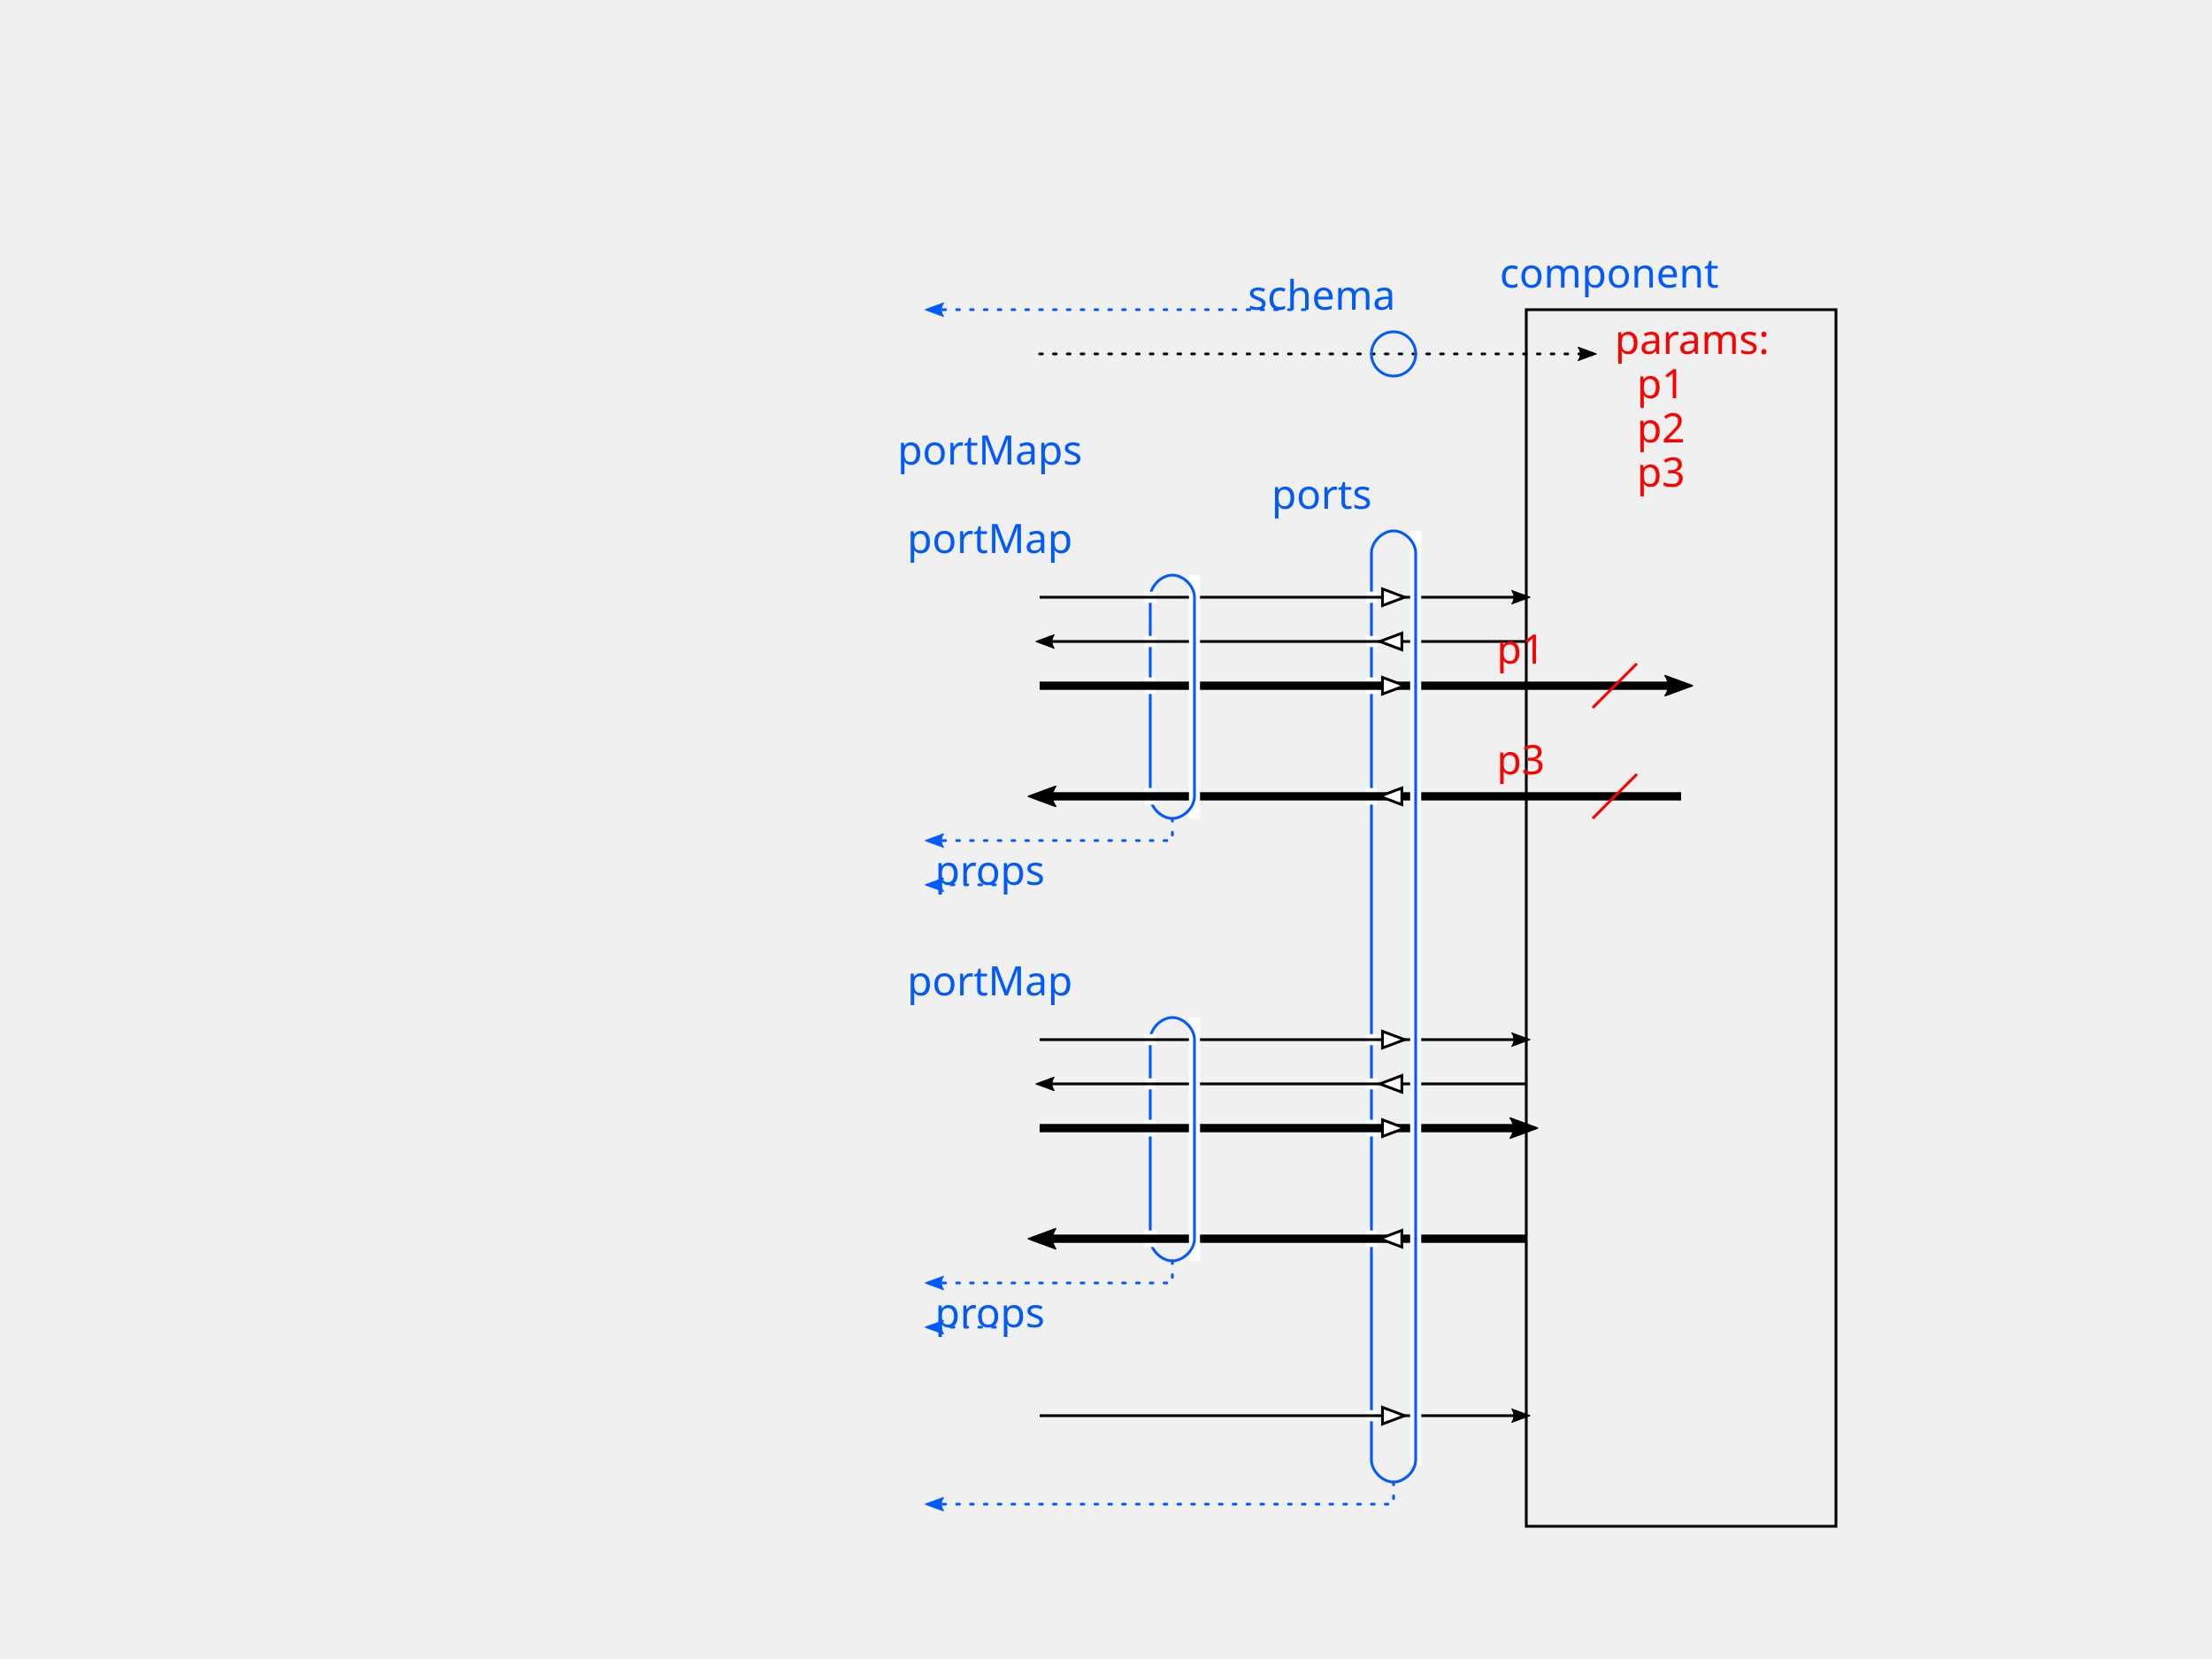
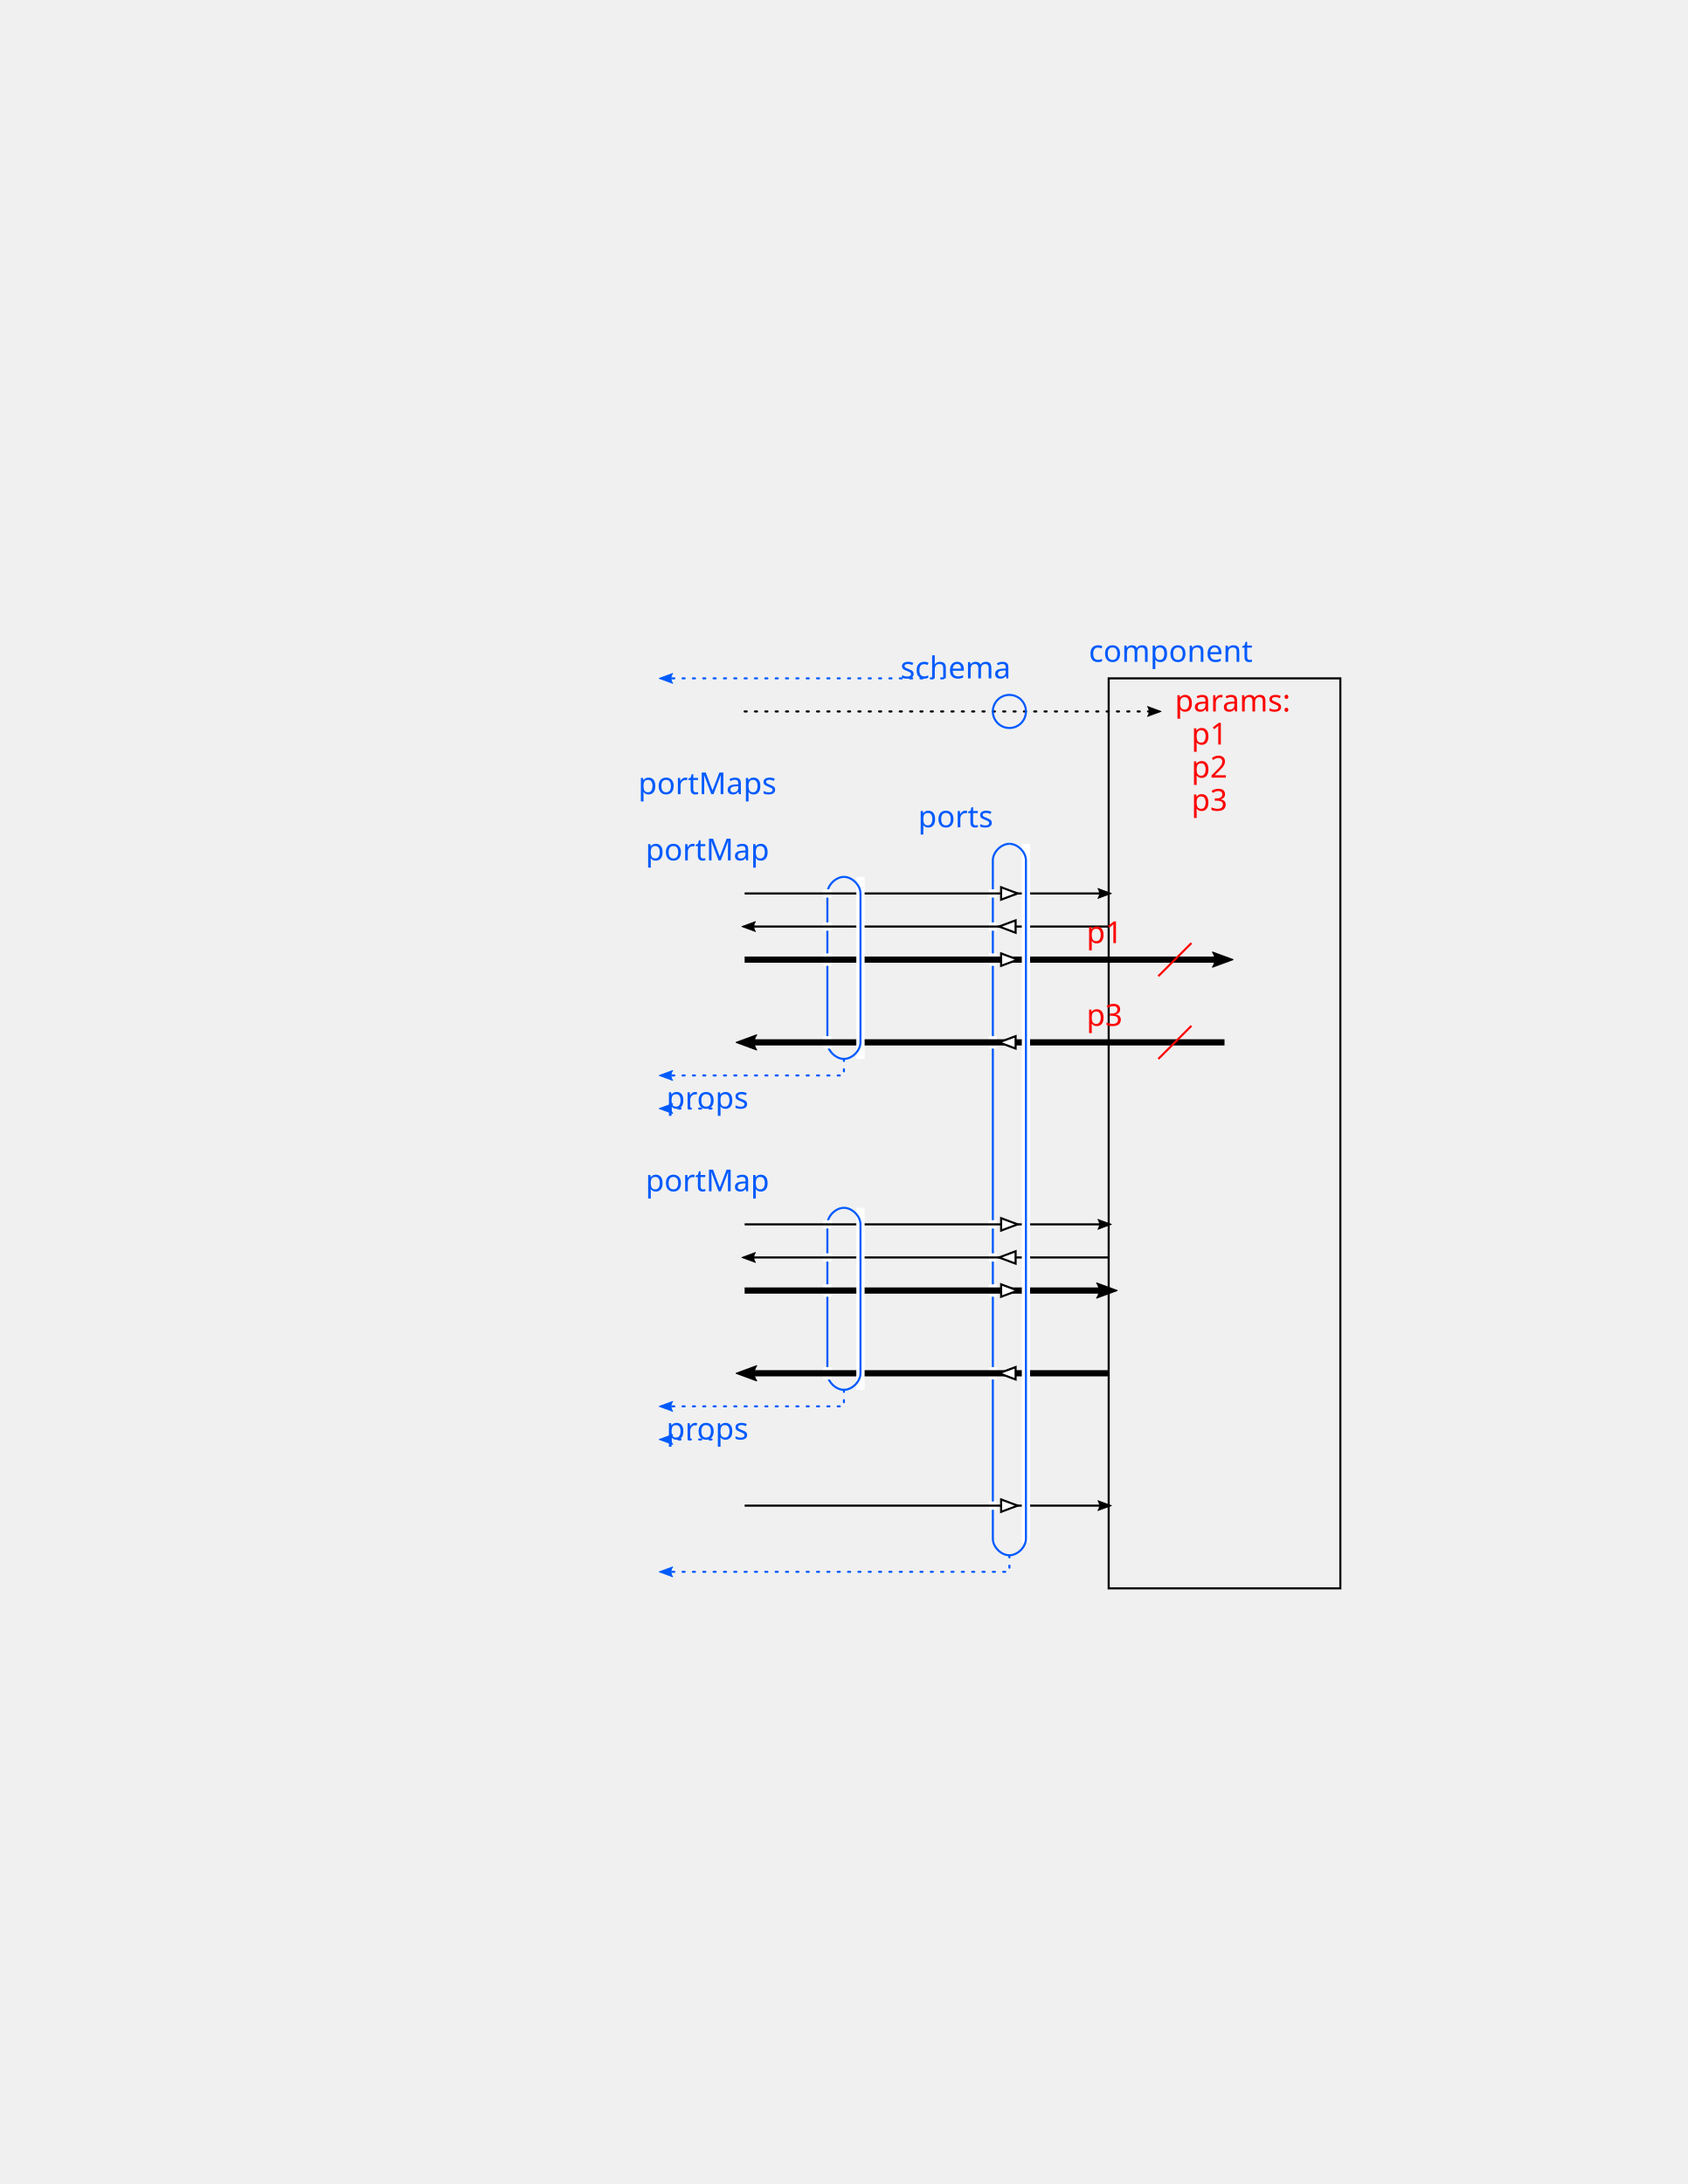
- <svg xmlns="http://www.w3.org/2000/svg" width="800" height="600" viewBox="0 0 800 600" version="1.1" id="svg8">
+ <svg xmlns="http://www.w3.org/2000/svg" width="8.5in" height="11in" viewBox="0 0 816 1056" version="1.1" id="svg8">
  <defs id="defs2">
-     <marker orient="auto" refY="0.0" refX="0.0" id="Arrow2Send" style="overflow:visible;">
-       <path id="path909" style="fill-rule:evenodd;stroke-width:0.625;stroke-linejoin:round;stroke:#000000;stroke-opacity:1;fill:#000000;fill-opacity:1" d="M 8.719,4.034 L -2.207,0.016 L 8.719,-4.002 C 6.973,-1.63 6.983,1.616 8.719,4.034 z " transform="scale(0.3) rotate(180) translate(-2.3,0)" />
+     <marker orient="auto" refY="0" refX="0" id="Arrow2Send" style="overflow:visible">
+       <path id="path909" style="fill:#000000;fill-opacity:1;fill-rule:evenodd;stroke:#000000;stroke-width:0.625;stroke-linejoin:round;stroke-opacity:1" d="M 8.719,4.034 -2.207,0.016 8.719,-4.002 c -1.745,2.372 -1.735,5.617 -6e-7,8.035 z" transform="matrix(-0.3,0,0,-0.3,0.69,0)" />
    </marker>
-     <marker orient="auto" refY="0.0" refX="0.0" id="Arrow2Mend" style="overflow:visible;">
-       <path id="path903" style="fill-rule:evenodd;stroke-width:0.625;stroke-linejoin:round;stroke:#000000;stroke-opacity:1;fill:#000000;fill-opacity:1" d="M 8.719,4.034 L -2.207,0.016 L 8.719,-4.002 C 6.973,-1.63 6.983,1.616 8.719,4.034 z " transform="scale(0.6) rotate(180) translate(0,0)" />
+     <marker orient="auto" refY="0" refX="0" id="Arrow2Mend" style="overflow:visible">
+       <path id="path903" style="fill:#000000;fill-opacity:1;fill-rule:evenodd;stroke:#000000;stroke-width:0.625;stroke-linejoin:round;stroke-opacity:1" d="M 8.719,4.034 -2.207,0.016 8.719,-4.002 c -1.745,2.372 -1.735,5.617 -6e-7,8.035 z" transform="scale(-0.6)" />
    </marker>
    <marker orient="auto" refY="0" refX="0" id="Arrow2Mend-3" style="overflow:visible">
      <path id="path903-5" style="fill:#000000;fill-opacity:1;fill-rule:evenodd;stroke:#000000;stroke-width:0.625;stroke-linejoin:round;stroke-opacity:1" d="M 8.719,4.034 -2.207,0.016 8.719,-4.002 c -1.745,2.372 -1.735,5.617 -6e-7,8.035 z" transform="scale(-0.6)" />
    </marker>
    <marker orient="auto" refY="0" refX="0" id="Arrow2Mend-2" style="overflow:visible">
      <path id="path903-9" style="fill:#000000;fill-opacity:1;fill-rule:evenodd;stroke:#000000;stroke-width:0.625;stroke-linejoin:round;stroke-opacity:1" d="M 8.719,4.034 -2.207,0.016 8.719,-4.002 c -1.745,2.372 -1.735,5.617 -6e-7,8.035 z" transform="scale(-0.6)" />
    </marker>
    <marker orient="auto" refY="0" refX="0" id="Arrow2Mend-27" style="overflow:visible">
      <path id="path903-0" style="fill:#000000;fill-opacity:1;fill-rule:evenodd;stroke:#000000;stroke-width:0.625;stroke-linejoin:round;stroke-opacity:1" d="M 8.719,4.034 -2.207,0.016 8.719,-4.002 c -1.745,2.372 -1.735,5.617 -6e-7,8.035 z" transform="scale(-0.6)" />
    </marker>
    <marker orient="auto" refY="0" refX="0" id="Arrow2Send-3" style="overflow:visible">
      <path id="path909-6" style="fill:#000000;fill-opacity:1;fill-rule:evenodd;stroke:#000000;stroke-width:0.625;stroke-linejoin:round;stroke-opacity:1" d="M 8.719,4.034 -2.207,0.016 8.719,-4.002 c -1.745,2.372 -1.735,5.617 -6e-7,8.035 z" transform="matrix(-0.3,0,0,-0.3,0.69,0)" />
    </marker>
    <marker orient="auto" refY="0" refX="0" id="Arrow2Mend-37" style="overflow:visible">
      <path id="path903-59" style="fill:#000000;fill-opacity:1;fill-rule:evenodd;stroke:#000000;stroke-width:0.625;stroke-linejoin:round;stroke-opacity:1" d="M 8.719,4.034 -2.207,0.016 8.719,-4.002 c -1.745,2.372 -1.735,5.617 -6e-7,8.035 z" transform="scale(-0.6)" />
    </marker>
    <marker orient="auto" refY="0" refX="0" id="Arrow2Send-3-2" style="overflow:visible">
      <path id="path909-6-5" style="fill:#000000;fill-opacity:1;fill-rule:evenodd;stroke:#000000;stroke-width:0.625;stroke-linejoin:round;stroke-opacity:1" d="M 8.719,4.034 -2.207,0.016 8.719,-4.002 c -1.745,2.372 -1.735,5.617 -6e-7,8.035 z" transform="matrix(-0.3,0,0,-0.3,0.69,0)" />
    </marker>
    <marker orient="auto" refY="0" refX="0" id="Arrow2Send-4" style="overflow:visible">
      <path id="path909-7" style="fill:#000000;fill-opacity:1;fill-rule:evenodd;stroke:#000000;stroke-width:0.625;stroke-linejoin:round;stroke-opacity:1" d="M 8.719,4.034 -2.207,0.016 8.719,-4.002 c -1.745,2.372 -1.735,5.617 -6e-7,8.035 z" transform="matrix(-0.3,0,0,-0.3,0.69,0)" />
    </marker>
    <marker orient="auto" refY="0" refX="0" id="Arrow2Mend-3-4" style="overflow:visible">
      <path id="path903-5-4" style="fill:#000000;fill-opacity:1;fill-rule:evenodd;stroke:#000000;stroke-width:0.625;stroke-linejoin:round;stroke-opacity:1" d="M 8.719,4.034 -2.207,0.016 8.719,-4.002 c -1.745,2.372 -1.735,5.617 -6e-7,8.035 z" transform="scale(-0.6)" />
    </marker>
    <marker orient="auto" refY="0" refX="0" id="Arrow2Mend-30" style="overflow:visible">
      <path id="path903-7" style="fill:#000000;fill-opacity:1;fill-rule:evenodd;stroke:#000000;stroke-width:0.625;stroke-linejoin:round;stroke-opacity:1" d="M 8.719,4.034 -2.207,0.016 8.719,-4.002 c -1.745,2.372 -1.735,5.617 -6e-7,8.035 z" transform="scale(-0.6)" />
    </marker>
    <marker orient="auto" refY="0" refX="0" id="Arrow2Mend-30-2" style="overflow:visible">
      <path id="path903-7-6" style="fill:#000000;fill-opacity:1;fill-rule:evenodd;stroke:#000000;stroke-width:0.625;stroke-linejoin:round;stroke-opacity:1" d="M 8.719,4.034 -2.207,0.016 8.719,-4.002 c -1.745,2.372 -1.735,5.617 -6e-7,8.035 z" transform="scale(-0.6)" />
    </marker>
    <marker orient="auto" refY="0" refX="0" id="Arrow2Mend-30-2-7" style="overflow:visible">
      <path id="path903-7-6-1" style="fill:#005afe;fill-opacity:1;fill-rule:evenodd;stroke:#005afe;stroke-width:0.625;stroke-linejoin:round;stroke-opacity:1" d="M 8.719,4.034 -2.207,0.016 8.719,-4.002 c -1.745,2.372 -1.735,5.617 -6e-7,8.035 z" transform="scale(-0.6)" />
    </marker>
    <marker orient="auto" refY="0" refX="0" id="Arrow2Mend-30-2-7-1" style="overflow:visible">
      <path id="path903-7-6-1-0" style="fill:#005afe;fill-opacity:1;fill-rule:evenodd;stroke:#005afe;stroke-width:0.625;stroke-linejoin:round;stroke-opacity:1" d="M 8.719,4.034 -2.207,0.016 8.719,-4.002 c -1.745,2.372 -1.735,5.617 -6e-7,8.035 z" transform="scale(-0.6)" />
    </marker>
    <marker orient="auto" refY="0" refX="0" id="Arrow2Mend-30-2-7-1-1" style="overflow:visible">
      <path id="path903-7-6-1-0-5" style="fill:#005afe;fill-opacity:1;fill-rule:evenodd;stroke:#005afe;stroke-width:0.625;stroke-linejoin:round;stroke-opacity:1" d="M 8.719,4.034 -2.207,0.016 8.719,-4.002 c -1.745,2.372 -1.735,5.617 -6e-7,8.035 z" transform="scale(-0.6)" />
    </marker>
    <marker orient="auto" refY="0" refX="0" id="Arrow2Mend-30-2-7-1-1-4" style="overflow:visible">
      <path id="path903-7-6-1-0-5-9" style="fill:#005afe;fill-opacity:1;fill-rule:evenodd;stroke:#005afe;stroke-width:0.625;stroke-linejoin:round;stroke-opacity:1" d="M 8.719,4.034 -2.207,0.016 8.719,-4.002 c -1.745,2.372 -1.735,5.617 -6e-7,8.035 z" transform="scale(-0.6)" />
    </marker>
    <marker orient="auto" refY="0" refX="0" id="Arrow2Mend-30-2-7-1-1-4-1" style="overflow:visible">
      <path id="path903-7-6-1-0-5-9-5" style="fill:#005afe;fill-opacity:1;fill-rule:evenodd;stroke:#005afe;stroke-width:0.625;stroke-linejoin:round;stroke-opacity:1" d="M 8.719,4.034 -2.207,0.016 8.719,-4.002 c -1.745,2.372 -1.735,5.617 -6e-7,8.035 z" transform="scale(-0.6)" />
    </marker>
    <marker orient="auto" refY="0" refX="0" id="Arrow2Mend-30-2-7-1-1-7" style="overflow:visible">
      <path id="path903-7-6-1-0-5-7" style="fill:#005afe;fill-opacity:1;fill-rule:evenodd;stroke:#005afe;stroke-width:0.625;stroke-linejoin:round;stroke-opacity:1" d="M 8.719,4.034 -2.207,0.016 8.719,-4.002 c -1.745,2.372 -1.735,5.617 -6e-7,8.035 z" transform="scale(-0.6)" />
    </marker>
    <marker orient="auto" refY="0" refX="0" id="Arrow2Mend-30-2-7-1-1-2" style="overflow:visible">
      <path id="path903-7-6-1-0-5-93" style="fill:#005afe;fill-opacity:1;fill-rule:evenodd;stroke:#005afe;stroke-width:0.625;stroke-linejoin:round;stroke-opacity:1" d="M 8.719,4.034 -2.207,0.016 8.719,-4.002 c -1.745,2.372 -1.735,5.617 -6e-7,8.035 z" transform="scale(-0.6)" />
    </marker>
  </defs>
-   <g id="layer1">
-     <g id="g9449" transform="translate(16)">
+   <g id="layer1" transform="translate(0,456)">
+     <g id="g9449" transform="translate(0,-240)">
      <g transform="translate(-40,16)" id="g3434-2">
        <path style="fill:none;stroke:#005afe;stroke-width:1px;stroke-linecap:butt;stroke-linejoin:miter;stroke-opacity:1" d="m 528,176 c -4,0 -8,4 -8,8 v 328 c 0,4 4,8 8,8" id="path2916-8-9" />
      </g>
      <rect y="230" x="478" height="4" width="4" id="rect1873-61-7-3" style="fill:#ffffff;fill-opacity:1;stroke:none;stroke-width:3;stroke-miterlimit:4;stroke-dasharray:none;stroke-opacity:1" />
      <rect y="245" x="478" height="6" width="4" id="rect1873-61-9-1" style="fill:#ffffff;fill-opacity:1;stroke:none;stroke-width:3;stroke-miterlimit:4;stroke-dasharray:none;stroke-opacity:1" />
      <rect y="285" x="478" height="6" width="4" id="rect1873-61-9-2-9" style="fill:#ffffff;fill-opacity:1;stroke:none;stroke-width:3;stroke-miterlimit:4;stroke-dasharray:none;stroke-opacity:1" />
      <rect y="214" x="478" height="4" width="4" id="rect1873-61-4" style="fill:#ffffff;fill-opacity:1;stroke:none;stroke-width:3;stroke-miterlimit:4;stroke-dasharray:none;stroke-opacity:1" />
      <rect y="390" x="478" height="4" width="4" id="rect1873-61-7-3-9" style="fill:#ffffff;fill-opacity:1;stroke:none;stroke-width:3;stroke-miterlimit:4;stroke-dasharray:none;stroke-opacity:1" />
      <rect y="405" x="478" height="6" width="4" id="rect1873-61-9-1-1" style="fill:#ffffff;fill-opacity:1;stroke:none;stroke-width:3;stroke-miterlimit:4;stroke-dasharray:none;stroke-opacity:1" />
      <rect y="445" x="478" height="6" width="4" id="rect1873-61-9-2-9-7" style="fill:#ffffff;fill-opacity:1;stroke:none;stroke-width:3;stroke-miterlimit:4;stroke-dasharray:none;stroke-opacity:1" />
      <rect y="374" x="478" height="4" width="4" id="rect1873-61-4-7" style="fill:#ffffff;fill-opacity:1;stroke:none;stroke-width:3;stroke-miterlimit:4;stroke-dasharray:none;stroke-opacity:1" />
      <rect y="510" x="478" height="4" width="4" id="rect1873-61-4-7-1" style="fill:#ffffff;fill-opacity:1;stroke:none;stroke-width:3;stroke-miterlimit:4;stroke-dasharray:none;stroke-opacity:1" />
    </g>
-     <g id="g3442" transform="translate(-104)">
+     <g id="g3442" transform="translate(-120,-240)">
      <g id="g3434">
        <path style="fill:none;stroke:#005afe;stroke-width:1px;stroke-linecap:butt;stroke-linejoin:miter;stroke-opacity:1" d="m 528,208 c -4,0 -8,4 -8,8 v 72 c 0,4 4,8 8,8" id="path2916-8" />
      </g>
      <rect y="230" x="518" height="4" width="4" id="rect1873-61-7" style="fill:#ffffff;fill-opacity:1;stroke:none;stroke-width:3;stroke-miterlimit:4;stroke-dasharray:none;stroke-opacity:1" />
      <rect y="245" x="518" height="6" width="4" id="rect1873-61-9" style="fill:#ffffff;fill-opacity:1;stroke:none;stroke-width:3;stroke-miterlimit:4;stroke-dasharray:none;stroke-opacity:1" />
      <rect y="285" x="518" height="6" width="4" id="rect1873-61-9-2" style="fill:#ffffff;fill-opacity:1;stroke:none;stroke-width:3;stroke-miterlimit:4;stroke-dasharray:none;stroke-opacity:1" />
      <rect y="214" x="518" height="4" width="4" id="rect1873-61" style="fill:#ffffff;fill-opacity:1;stroke:none;stroke-width:3;stroke-miterlimit:4;stroke-dasharray:none;stroke-opacity:1" />
    </g>
-     <path style="fill:none;stroke:#000000;stroke-width:3;stroke-linecap:butt;stroke-linejoin:miter;stroke-miterlimit:4;stroke-dasharray:none;stroke-opacity:1;marker-end:url(#Arrow2Send-3)" d="M 608,288 H 376" id="path821-9-0" />
-     <rect style="fill:none;fill-opacity:1;stroke:#000000;stroke-width:1;stroke-miterlimit:4;stroke-dasharray:none;stroke-opacity:1" id="rect819" width="112" height="440" x="552" y="112" />
-     <path style="fill:none;stroke:#000000;stroke-width:1px;stroke-linecap:butt;stroke-linejoin:miter;stroke-opacity:1;marker-end:url(#Arrow2Mend-3)" d="M 552,232 H 376" id="path821-6" />
-     <path style="fill:none;stroke:#000000;stroke-width:3;stroke-linecap:butt;stroke-linejoin:miter;stroke-miterlimit:4;stroke-dasharray:none;stroke-opacity:1;marker-end:url(#Arrow2Send)" d="M 376,248 H 608" id="path821-9" />
-     <g id="g2895">
+     <path style="fill:none;stroke:#000000;stroke-width:3;stroke-linecap:butt;stroke-linejoin:miter;stroke-miterlimit:4;stroke-dasharray:none;stroke-opacity:1;marker-end:url(#Arrow2Send-3)" d="M 592,48 H 360" id="path821-9-0" />
+     <rect style="fill:none;fill-opacity:1;stroke:#000000;stroke-width:1;stroke-miterlimit:4;stroke-dasharray:none;stroke-opacity:1" id="rect819" width="112" height="440" x="536" y="-128" />
+     <path style="fill:none;stroke:#000000;stroke-width:1px;stroke-linecap:butt;stroke-linejoin:miter;stroke-opacity:1;marker-end:url(#Arrow2Mend-3)" d="M 536,-8 H 360" id="path821-6" />
+     <path style="fill:none;stroke:#000000;stroke-width:3;stroke-linecap:butt;stroke-linejoin:miter;stroke-miterlimit:4;stroke-dasharray:none;stroke-opacity:1;marker-end:url(#Arrow2Send)" d="M 360,8 H 592" id="path821-9" />
+     <g id="g2895" transform="translate(-16,-240)">
      <rect style="fill:#ffffff;fill-opacity:1;stroke:none;stroke-width:3;stroke-miterlimit:4;stroke-dasharray:none;stroke-opacity:1" id="rect1873-6" width="4" height="4" x="502" y="214" />
      <path id="path821" d="M 376,216 H 552" style="fill:none;stroke:#000000;stroke-width:1px;stroke-linecap:butt;stroke-linejoin:miter;stroke-opacity:1;marker-end:url(#Arrow2Mend)" />
    </g>
-     <g id="g2922" transform="translate(-104)">
+     <g id="g2922" transform="translate(-120,-240)">
      <rect y="208" x="534" height="88" width="4" id="rect1873" style="fill:#ffffff;fill-opacity:1;stroke:none;stroke-width:3;stroke-miterlimit:4;stroke-dasharray:none;stroke-opacity:1" />
      <path id="path2916" d="m 528,208 c 4,0 8,4 8,8 v 72 c 0,4 -4,8 -8,8" style="fill:none;stroke:#005afe;stroke-width:1px;stroke-linecap:butt;stroke-linejoin:miter;stroke-opacity:1" />
    </g>
-     <text xml:space="preserve" style="font-style:normal;font-weight:normal;font-size:40px;line-height:1.25;font-family:sans-serif;letter-spacing:0px;word-spacing:0px;fill:#fe0000;fill-opacity:1;stroke:none" x="584" y="128" id="text3446">
-       <tspan id="tspan3444" x="584" y="128" style="font-size:14.667px;fill:#fe0000;fill-opacity:1">params:</tspan>
+     <text xml:space="preserve" style="font-style:normal;font-weight:normal;font-size:40px;line-height:1.25;font-family:sans-serif;letter-spacing:0px;word-spacing:0px;fill:#fe0000;fill-opacity:1;stroke:none" x="568" y="-112" id="text3446">
+       <tspan id="tspan3444" x="568" y="-112" style="font-size:14.667px;fill:#fe0000;fill-opacity:1">params:</tspan>
    </text>
-     <text xml:space="preserve" style="font-style:normal;font-weight:normal;font-size:40px;line-height:1.25;font-family:sans-serif;text-align:center;letter-spacing:0px;word-spacing:0px;text-anchor:middle;fill:#fe0000;fill-opacity:1;stroke:none" x="384" y="200" id="text3446-0">
-       <tspan x="384" y="200" style="font-size:14.667px;text-align:center;text-anchor:middle;fill:#005afe;fill-opacity:1" id="tspan3466">portMap</tspan>
+     <text xml:space="preserve" style="font-style:normal;font-weight:normal;font-size:40px;line-height:1.25;font-family:sans-serif;text-align:center;letter-spacing:0px;word-spacing:0px;text-anchor:middle;fill:#fe0000;fill-opacity:1;stroke:none" x="368" y="-40" id="text3446-0">
+       <tspan x="368" y="-40" style="font-size:14.667px;text-align:center;text-anchor:middle;fill:#005afe;fill-opacity:1" id="tspan3466">portMap</tspan>
    </text>
-     <path style="fill:none;stroke:#fe0000;stroke-width:1px;stroke-linecap:butt;stroke-linejoin:miter;stroke-opacity:1" d="m 576,256 16,-16" id="path3872" />
-     <path style="fill:none;stroke:#fe0000;stroke-width:1px;stroke-linecap:butt;stroke-linejoin:miter;stroke-opacity:1" d="m 576,296 16,-16" id="path3874" />
-     <path style="fill:none;stroke:#000000;stroke-width:1;stroke-linecap:round;stroke-linejoin:miter;stroke-miterlimit:4;stroke-dasharray:1, 4;stroke-dashoffset:0;stroke-opacity:1;marker-end:url(#Arrow2Mend-37)" d="M 376,128 H 576" id="path821-8" />
-     <text xml:space="preserve" style="font-style:normal;font-weight:normal;font-size:40px;line-height:1.25;font-family:sans-serif;text-align:center;letter-spacing:0px;word-spacing:0px;text-anchor:middle;fill:#fe0000;fill-opacity:1;stroke:none" x="576" y="240" id="text3446-9">
-       <tspan id="tspan3444-7" x="576" y="240" style="font-size:14.667px;text-align:center;text-anchor:middle;fill:#fe0000;fill-opacity:1">p1</tspan>
+     <path style="fill:none;stroke:#fe0000;stroke-width:1px;stroke-linecap:butt;stroke-linejoin:miter;stroke-opacity:1" d="M 560,16 576,0" id="path3872" />
+     <path style="fill:none;stroke:#fe0000;stroke-width:1px;stroke-linecap:butt;stroke-linejoin:miter;stroke-opacity:1" d="M 560,56 576,40" id="path3874" />
+     <path style="fill:none;stroke:#000000;stroke-width:1;stroke-linecap:round;stroke-linejoin:miter;stroke-miterlimit:4;stroke-dasharray:1, 4;stroke-dashoffset:0;stroke-opacity:1;marker-end:url(#Arrow2Mend-37)" d="M 360,-112 H 560" id="path821-8" />
+     <text xml:space="preserve" style="font-style:normal;font-weight:normal;font-size:40px;line-height:1.25;font-family:sans-serif;text-align:center;letter-spacing:0px;word-spacing:0px;text-anchor:middle;fill:#fe0000;fill-opacity:1;stroke:none" x="560" y="0" id="text3446-9">
+       <tspan id="tspan3444-7" x="560" y="0" style="font-size:14.667px;text-align:center;text-anchor:middle;fill:#fe0000;fill-opacity:1">p1</tspan>
    </text>
-     <text xml:space="preserve" style="font-style:normal;font-weight:normal;font-size:40px;line-height:1.25;font-family:sans-serif;text-align:center;letter-spacing:0px;word-spacing:0px;text-anchor:middle;fill:#fe0000;fill-opacity:1;stroke:none" x="576" y="280" id="text3446-9-3">
-       <tspan id="tspan3444-7-6" x="576" y="280" style="font-size:14.667px;text-align:center;text-anchor:middle;fill:#fe0000;fill-opacity:1">p3</tspan>
+     <text xml:space="preserve" style="font-style:normal;font-weight:normal;font-size:40px;line-height:1.25;font-family:sans-serif;text-align:center;letter-spacing:0px;word-spacing:0px;text-anchor:middle;fill:#fe0000;fill-opacity:1;stroke:none" x="560" y="40" id="text3446-9-3">
+       <tspan id="tspan3444-7-6" x="560" y="40" style="font-size:14.667px;text-align:center;text-anchor:middle;fill:#fe0000;fill-opacity:1">p3</tspan>
    </text>
-     <text xml:space="preserve" style="font-style:normal;font-weight:normal;font-size:40px;line-height:1.25;font-family:sans-serif;text-align:center;letter-spacing:0px;word-spacing:0px;text-anchor:middle;fill:#fe0000;fill-opacity:1;stroke:none" x="504" y="184" id="text3446-0-5">
-       <tspan x="504" y="184" style="font-size:14.667px;text-align:center;text-anchor:middle;fill:#005afe;fill-opacity:1" id="tspan3466-0">ports</tspan>
+     <text xml:space="preserve" style="font-style:normal;font-weight:normal;font-size:40px;line-height:1.25;font-family:sans-serif;text-align:center;letter-spacing:0px;word-spacing:0px;text-anchor:middle;fill:#fe0000;fill-opacity:1;stroke:none" x="488" y="-56" id="text3446-0-5">
+       <tspan x="488" y="-56" style="font-size:14.667px;text-align:center;text-anchor:middle;fill:#005afe;fill-opacity:1" id="tspan3466-0">ports</tspan>
    </text>
-     <path style="fill:#ffffff;fill-opacity:1;stroke:#000000;stroke-width:1px;stroke-linecap:butt;stroke-linejoin:miter;stroke-opacity:1" d="m 500,213 8,3 -8,3 z" id="path5959" />
-     <path style="opacity:1;vector-effect:none;fill:#ffffff;fill-opacity:1;stroke:#000000;stroke-width:1px;stroke-linecap:butt;stroke-linejoin:miter;stroke-miterlimit:4;stroke-dasharray:none;stroke-dashoffset:0;stroke-opacity:1" d="m 500,245 8,3 -8,3 z" id="path5959-3" />
-     <path style="opacity:1;vector-effect:none;fill:#ffffff;fill-opacity:1;stroke:#000000;stroke-width:1px;stroke-linecap:butt;stroke-linejoin:miter;stroke-miterlimit:4;stroke-dasharray:none;stroke-dashoffset:0;stroke-opacity:1" d="m 507,229 -8,3 8,3 z" id="path5959-6" />
-     <path style="opacity:1;vector-effect:none;fill:#ffffff;fill-opacity:1;stroke:#000000;stroke-width:1px;stroke-linecap:butt;stroke-linejoin:miter;stroke-miterlimit:4;stroke-dasharray:none;stroke-dashoffset:0;stroke-opacity:1" d="m 507,285 -8,3 8,3 z" id="path5959-6-1" />
-     <g id="g3442-15" transform="translate(-104,160)">
+     <path style="fill:#ffffff;fill-opacity:1;stroke:#000000;stroke-width:1px;stroke-linecap:butt;stroke-linejoin:miter;stroke-opacity:1" d="m 484,-27 8,3 -8,3 z" id="path5959" />
+     <path style="opacity:1;vector-effect:none;fill:#ffffff;fill-opacity:1;stroke:#000000;stroke-width:1px;stroke-linecap:butt;stroke-linejoin:miter;stroke-miterlimit:4;stroke-dasharray:none;stroke-dashoffset:0;stroke-opacity:1" d="m 484,5 8,3 -8,3 z" id="path5959-3" />
+     <path style="opacity:1;vector-effect:none;fill:#ffffff;fill-opacity:1;stroke:#000000;stroke-width:1px;stroke-linecap:butt;stroke-linejoin:miter;stroke-miterlimit:4;stroke-dasharray:none;stroke-dashoffset:0;stroke-opacity:1" d="m 491,-11 -8,3 8,3 z" id="path5959-6" />
+     <path style="opacity:1;vector-effect:none;fill:#ffffff;fill-opacity:1;stroke:#000000;stroke-width:1px;stroke-linecap:butt;stroke-linejoin:miter;stroke-miterlimit:4;stroke-dasharray:none;stroke-dashoffset:0;stroke-opacity:1" d="m 491,45 -8,3 8,3 z" id="path5959-6-1" />
+     <g id="g3442-15" transform="translate(-120,-80)">
      <g id="g3434-5">
        <path style="fill:none;stroke:#005afe;stroke-width:1px;stroke-linecap:butt;stroke-linejoin:miter;stroke-opacity:1" d="m 528,208 c -4,0 -8,4 -8,8 v 72 c 0,4 4,8 8,8" id="path2916-8-4" />
      </g>
      <rect y="230" x="518" height="4" width="4" id="rect1873-61-7-7" style="fill:#ffffff;fill-opacity:1;stroke:none;stroke-width:3;stroke-miterlimit:4;stroke-dasharray:none;stroke-opacity:1" />
      <rect y="245" x="518" height="6" width="4" id="rect1873-61-9-6" style="fill:#ffffff;fill-opacity:1;stroke:none;stroke-width:3;stroke-miterlimit:4;stroke-dasharray:none;stroke-opacity:1" />
      <rect y="285" x="518" height="6" width="4" id="rect1873-61-9-2-5" style="fill:#ffffff;fill-opacity:1;stroke:none;stroke-width:3;stroke-miterlimit:4;stroke-dasharray:none;stroke-opacity:1" />
      <rect y="214" x="518" height="4" width="4" id="rect1873-61-6" style="fill:#ffffff;fill-opacity:1;stroke:none;stroke-width:3;stroke-miterlimit:4;stroke-dasharray:none;stroke-opacity:1" />
    </g>
-     <text xml:space="preserve" style="font-style:normal;font-weight:normal;font-size:40px;line-height:1.25;font-family:sans-serif;text-align:center;letter-spacing:0px;word-spacing:0px;text-anchor:middle;fill:#fe0000;fill-opacity:1;stroke:none" x="384" y="360" id="text3446-0-4">
-       <tspan x="384" y="360" style="font-size:14.667px;text-align:center;text-anchor:middle;fill:#005afe;fill-opacity:1" id="tspan3466-5">portMap</tspan>
+     <text xml:space="preserve" style="font-style:normal;font-weight:normal;font-size:40px;line-height:1.25;font-family:sans-serif;text-align:center;letter-spacing:0px;word-spacing:0px;text-anchor:middle;fill:#fe0000;fill-opacity:1;stroke:none" x="368" y="120" id="text3446-0-4">
+       <tspan x="368" y="120" style="font-size:14.667px;text-align:center;text-anchor:middle;fill:#005afe;fill-opacity:1" id="tspan3466-5">portMap</tspan>
    </text>
-     <path style="fill:none;stroke:#000000;stroke-width:3;stroke-linecap:butt;stroke-linejoin:miter;stroke-miterlimit:4;stroke-dasharray:none;stroke-opacity:1;marker-end:url(#Arrow2Send-3-2)" d="M 552,448 H 376" id="path821-9-0-8" />
-     <path style="fill:none;stroke:#000000;stroke-width:1px;stroke-linecap:butt;stroke-linejoin:miter;stroke-opacity:1;marker-end:url(#Arrow2Mend-3-4)" d="M 552,392 H 376" id="path821-6-6" />
-     <path style="fill:none;stroke:#000000;stroke-width:3;stroke-linecap:butt;stroke-linejoin:miter;stroke-miterlimit:4;stroke-dasharray:none;stroke-opacity:1;marker-end:url(#Arrow2Send-4)" d="M 376,408 H 552" id="path821-9-8" />
-     <g transform="translate(-3.0733645e-8,160)" id="g2895-8">
+     <path style="fill:none;stroke:#000000;stroke-width:3;stroke-linecap:butt;stroke-linejoin:miter;stroke-miterlimit:4;stroke-dasharray:none;stroke-opacity:1;marker-end:url(#Arrow2Send-3-2)" d="M 536,208 H 360" id="path821-9-0-8" />
+     <path style="fill:none;stroke:#000000;stroke-width:1px;stroke-linecap:butt;stroke-linejoin:miter;stroke-opacity:1;marker-end:url(#Arrow2Mend-3-4)" d="M 536,152 H 360" id="path821-6-6" />
+     <path style="fill:none;stroke:#000000;stroke-width:3;stroke-linecap:butt;stroke-linejoin:miter;stroke-miterlimit:4;stroke-dasharray:none;stroke-opacity:1;marker-end:url(#Arrow2Send-4)" d="M 360,168 H 536" id="path821-9-8" />
+     <g transform="translate(-16,-80)" id="g2895-8">
      <rect style="fill:#ffffff;fill-opacity:1;stroke:none;stroke-width:3;stroke-miterlimit:4;stroke-dasharray:none;stroke-opacity:1" id="rect1873-6-4" width="4" height="4" x="502" y="214" />
      <path id="path821-3" d="M 376,216 H 552" style="fill:none;stroke:#000000;stroke-width:1px;stroke-linecap:butt;stroke-linejoin:miter;stroke-opacity:1;marker-end:url(#Arrow2Mend-30)" />
    </g>
-     <g id="g2922-9" transform="translate(-104,160)">
+     <g id="g2922-9" transform="translate(-120,-80)">
      <rect y="208" x="534" height="88" width="4" id="rect1873-3" style="fill:#ffffff;fill-opacity:1;stroke:none;stroke-width:3;stroke-miterlimit:4;stroke-dasharray:none;stroke-opacity:1" />
      <path id="path2916-7" d="m 528,208 c 4,0 8,4 8,8 v 72 c 0,4 -4,8 -8,8" style="fill:none;stroke:#005afe;stroke-width:1px;stroke-linecap:butt;stroke-linejoin:miter;stroke-opacity:1" />
    </g>
-     <path style="fill:#ffffff;fill-opacity:1;stroke:#000000;stroke-width:1px;stroke-linecap:butt;stroke-linejoin:miter;stroke-opacity:1" d="m 500,373 8,3 -8,3 z" id="path5959-1" />
-     <path style="opacity:1;vector-effect:none;fill:#ffffff;fill-opacity:1;stroke:#000000;stroke-width:1px;stroke-linecap:butt;stroke-linejoin:miter;stroke-miterlimit:4;stroke-dasharray:none;stroke-dashoffset:0;stroke-opacity:1" d="m 507,389 -8,3 8,3 z" id="path5959-6-4" />
-     <path style="opacity:1;vector-effect:none;fill:#ffffff;fill-opacity:1;stroke:#000000;stroke-width:1px;stroke-linecap:butt;stroke-linejoin:miter;stroke-miterlimit:4;stroke-dasharray:none;stroke-dashoffset:0;stroke-opacity:1" d="m 507,445 -8,3 8,3 z" id="path5959-6-9" />
-     <path style="opacity:1;vector-effect:none;fill:#ffffff;fill-opacity:1;stroke:#000000;stroke-width:1px;stroke-linecap:butt;stroke-linejoin:miter;stroke-miterlimit:4;stroke-dasharray:none;stroke-dashoffset:0;stroke-opacity:1" d="m 500,405 8,3 -8,3 z" id="path5959-3-2" />
-     <text xml:space="preserve" style="font-style:normal;font-weight:normal;font-size:40px;line-height:1.25;font-family:sans-serif;text-align:center;letter-spacing:0px;word-spacing:0px;text-anchor:middle;fill:#fe0000;fill-opacity:1;stroke:none" x="608" y="104" id="text3446-0-5-0-0">
-       <tspan x="608" y="104" style="font-size:14.667px;text-align:center;text-anchor:middle;fill:#005afe;fill-opacity:1" id="tspan3466-0-6-6">component</tspan>
+     <path style="fill:#ffffff;fill-opacity:1;stroke:#000000;stroke-width:1px;stroke-linecap:butt;stroke-linejoin:miter;stroke-opacity:1" d="m 484,133 8,3 -8,3 z" id="path5959-1" />
+     <path style="opacity:1;vector-effect:none;fill:#ffffff;fill-opacity:1;stroke:#000000;stroke-width:1px;stroke-linecap:butt;stroke-linejoin:miter;stroke-miterlimit:4;stroke-dasharray:none;stroke-dashoffset:0;stroke-opacity:1" d="m 491,149 -8,3 8,3 z" id="path5959-6-4" />
+     <path style="opacity:1;vector-effect:none;fill:#ffffff;fill-opacity:1;stroke:#000000;stroke-width:1px;stroke-linecap:butt;stroke-linejoin:miter;stroke-miterlimit:4;stroke-dasharray:none;stroke-dashoffset:0;stroke-opacity:1" d="m 491,205 -8,3 8,3 z" id="path5959-6-9" />
+     <path style="opacity:1;vector-effect:none;fill:#ffffff;fill-opacity:1;stroke:#000000;stroke-width:1px;stroke-linecap:butt;stroke-linejoin:miter;stroke-miterlimit:4;stroke-dasharray:none;stroke-dashoffset:0;stroke-opacity:1" d="m 484,165 8,3 -8,3 z" id="path5959-3-2" />
+     <text xml:space="preserve" style="font-style:normal;font-weight:normal;font-size:40px;line-height:1.25;font-family:sans-serif;text-align:center;letter-spacing:0px;word-spacing:0px;text-anchor:middle;fill:#fe0000;fill-opacity:1;stroke:none" x="592" y="-136" id="text3446-0-5-0-0">
+       <tspan x="592" y="-136" style="font-size:14.667px;text-align:center;text-anchor:middle;fill:#005afe;fill-opacity:1" id="tspan3466-0-6-6">component</tspan>
    </text>
-     <text xml:space="preserve" style="font-style:normal;font-weight:normal;font-size:40px;line-height:1.25;font-family:sans-serif;text-align:center;letter-spacing:0px;word-spacing:0px;text-anchor:middle;fill:#fe0000;fill-opacity:1;stroke:none" x="384" y="168" id="text3446-0-8">
-       <tspan x="384" y="168" style="font-size:14.667px;text-align:center;text-anchor:middle;fill:#005afe;fill-opacity:1" id="tspan3466-9">portMaps</tspan>
+     <text xml:space="preserve" style="font-style:normal;font-weight:normal;font-size:40px;line-height:1.25;font-family:sans-serif;text-align:center;letter-spacing:0px;word-spacing:0px;text-anchor:middle;fill:#fe0000;fill-opacity:1;stroke:none" x="368" y="-72" id="text3446-0-8">
+       <tspan x="368" y="-72" style="font-size:14.667px;text-align:center;text-anchor:middle;fill:#005afe;fill-opacity:1" id="tspan3466-9">portMaps</tspan>
    </text>
-     <g transform="translate(0,296)" id="g2895-8-6">
+     <g transform="translate(-16,56)" id="g2895-8-6">
      <rect style="fill:#ffffff;fill-opacity:1;stroke:none;stroke-width:3;stroke-miterlimit:4;stroke-dasharray:none;stroke-opacity:1" id="rect1873-6-4-4" width="4" height="4" x="502" y="214" />
      <path id="path821-3-9" d="M 376,216 H 552" style="fill:none;stroke:#000000;stroke-width:1px;stroke-linecap:butt;stroke-linejoin:miter;stroke-opacity:1;marker-end:url(#Arrow2Mend-30-2)" />
    </g>
-     <path style="fill:#ffffff;fill-opacity:1;stroke:#000000;stroke-width:1px;stroke-linecap:butt;stroke-linejoin:miter;stroke-opacity:1" d="m 500,509 8,3 -8,3 z" id="path5959-1-5" />
-     <g id="g2922-7" transform="translate(-24,16)">
+     <path style="fill:#ffffff;fill-opacity:1;stroke:#000000;stroke-width:1px;stroke-linecap:butt;stroke-linejoin:miter;stroke-opacity:1" d="m 484,269 8,3 -8,3 z" id="path5959-1-5" />
+     <g id="g2922-7" transform="translate(-40,-224)">
      <rect y="176" x="534" height="338" width="4" id="rect1873-8" style="fill:#ffffff;fill-opacity:1;stroke:none;stroke-width:3;stroke-miterlimit:4;stroke-dasharray:none;stroke-opacity:1" />
      <path id="path2916-4" d="m 528,176 c 4,0 8,4 8,8 v 328 c 0,4 -4,8 -8,8" style="fill:none;stroke:#005afe;stroke-width:1px;stroke-linecap:butt;stroke-linejoin:miter;stroke-opacity:1" />
    </g>
-     <text xml:space="preserve" style="font-style:normal;font-weight:normal;font-size:40px;line-height:1.25;font-family:sans-serif;text-align:center;letter-spacing:0px;word-spacing:0px;text-anchor:middle;fill:#fe0000;fill-opacity:1;stroke:none" x="384" y="480" id="text3446-0-5-0-04">
-       <tspan x="384" y="480" style="font-size:14.667px;text-align:center;text-anchor:middle;fill:#005afe;fill-opacity:1" id="tspan3466-0-6-8">props</tspan>
+     <text xml:space="preserve" style="font-style:normal;font-weight:normal;font-size:40px;line-height:1.25;font-family:sans-serif;text-align:center;letter-spacing:0px;word-spacing:0px;text-anchor:middle;fill:#fe0000;fill-opacity:1;stroke:none" x="368" y="240" id="text3446-0-5-0-04">
+       <tspan x="368" y="240" style="font-size:14.667px;text-align:center;text-anchor:middle;fill:#005afe;fill-opacity:1" id="tspan3466-0-6-8">props</tspan>
    </text>
-     <path style="opacity:1;vector-effect:none;fill:none;fill-opacity:1;stroke:#005afe;stroke-width:1;stroke-linecap:round;stroke-linejoin:miter;stroke-miterlimit:4;stroke-dasharray:1, 4;stroke-dashoffset:0;stroke-opacity:1;marker-end:url(#Arrow2Mend-30-2-7)" d="M 360,480 H 336" id="path821-3-9-7" />
-     <text xml:space="preserve" style="font-style:normal;font-weight:normal;font-size:40px;line-height:1.25;font-family:sans-serif;text-align:center;letter-spacing:0px;word-spacing:0px;text-anchor:middle;fill:#fe0000;fill-opacity:1;stroke:none" x="384" y="320" id="text3446-0-5-0-04-2">
-       <tspan x="384" y="320" style="font-size:14.667px;text-align:center;text-anchor:middle;fill:#005afe;fill-opacity:1" id="tspan3466-0-6-8-6">props</tspan>
+     <path style="opacity:1;vector-effect:none;fill:none;fill-opacity:1;stroke:#005afe;stroke-width:1;stroke-linecap:round;stroke-linejoin:miter;stroke-miterlimit:4;stroke-dasharray:1, 4;stroke-dashoffset:0;stroke-opacity:1;marker-end:url(#Arrow2Mend-30-2-7)" d="M 344,240 H 320" id="path821-3-9-7" />
+     <text xml:space="preserve" style="font-style:normal;font-weight:normal;font-size:40px;line-height:1.25;font-family:sans-serif;text-align:center;letter-spacing:0px;word-spacing:0px;text-anchor:middle;fill:#fe0000;fill-opacity:1;stroke:none" x="368" y="80" id="text3446-0-5-0-04-2">
+       <tspan x="368" y="80" style="font-size:14.667px;text-align:center;text-anchor:middle;fill:#005afe;fill-opacity:1" id="tspan3466-0-6-8-6">props</tspan>
    </text>
-     <path id="path821-3-9-7-6" d="M 360,320 H 336" style="opacity:1;vector-effect:none;fill:none;fill-opacity:1;stroke:#005afe;stroke-width:1;stroke-linecap:round;stroke-linejoin:miter;stroke-miterlimit:4;stroke-dasharray:1, 4;stroke-dashoffset:0;stroke-opacity:1;marker-end:url(#Arrow2Mend-30-2-7-1)" />
-     <path id="path821-3-9-7-6-9" d="m 424,296 v 8 h -88" style="opacity:1;vector-effect:none;fill:none;fill-opacity:1;stroke:#005afe;stroke-width:1;stroke-linecap:round;stroke-linejoin:miter;stroke-miterlimit:4;stroke-dasharray:1, 4;stroke-dashoffset:0;stroke-opacity:1;marker-end:url(#Arrow2Mend-30-2-7-1-1)" />
-     <path id="path821-3-9-7-6-9-0" d="m 424,456 v 8 h -88" style="opacity:1;vector-effect:none;fill:none;fill-opacity:1;stroke:#005afe;stroke-width:1;stroke-linecap:round;stroke-linejoin:miter;stroke-miterlimit:4;stroke-dasharray:1, 4;stroke-dashoffset:0;stroke-opacity:1;marker-end:url(#Arrow2Mend-30-2-7-1-1-4)" />
-     <path id="path821-3-9-7-6-9-0-9" d="m 504,536 v 8 H 336" style="opacity:1;vector-effect:none;fill:none;fill-opacity:1;stroke:#005afe;stroke-width:1;stroke-linecap:round;stroke-linejoin:miter;stroke-miterlimit:4;stroke-dasharray:1, 4;stroke-dashoffset:0;stroke-opacity:1;marker-end:url(#Arrow2Mend-30-2-7-1-1-4-1)" />
-     <circle style="opacity:1;vector-effect:none;fill:none;fill-opacity:1;stroke:#005afe;stroke-width:1;stroke-linecap:round;stroke-linejoin:miter;stroke-miterlimit:4;stroke-dasharray:none;stroke-dashoffset:0;stroke-opacity:1" id="path11537" cx="504" cy="128" r="8" />
-     <text xml:space="preserve" style="font-style:normal;font-weight:normal;font-size:40px;line-height:1.25;font-family:sans-serif;text-align:center;letter-spacing:0px;word-spacing:0px;text-anchor:middle;fill:#fe0000;fill-opacity:1;stroke:none" x="504" y="112" id="text3446-0-5-0-7">
-       <tspan x="504" y="112" style="font-size:14.667px;text-align:center;text-anchor:middle;fill:#005afe;fill-opacity:1" id="tspan3466-0-6-3">schema</tspan>
+     <path id="path821-3-9-7-6" d="M 344,80 H 320" style="opacity:1;vector-effect:none;fill:none;fill-opacity:1;stroke:#005afe;stroke-width:1;stroke-linecap:round;stroke-linejoin:miter;stroke-miterlimit:4;stroke-dasharray:1, 4;stroke-dashoffset:0;stroke-opacity:1;marker-end:url(#Arrow2Mend-30-2-7-1)" />
+     <path id="path821-3-9-7-6-9" d="m 408,56 v 8 h -88" style="opacity:1;vector-effect:none;fill:none;fill-opacity:1;stroke:#005afe;stroke-width:1;stroke-linecap:round;stroke-linejoin:miter;stroke-miterlimit:4;stroke-dasharray:1, 4;stroke-dashoffset:0;stroke-opacity:1;marker-end:url(#Arrow2Mend-30-2-7-1-1)" />
+     <path id="path821-3-9-7-6-9-0" d="m 408,216 v 8 h -88" style="opacity:1;vector-effect:none;fill:none;fill-opacity:1;stroke:#005afe;stroke-width:1;stroke-linecap:round;stroke-linejoin:miter;stroke-miterlimit:4;stroke-dasharray:1, 4;stroke-dashoffset:0;stroke-opacity:1;marker-end:url(#Arrow2Mend-30-2-7-1-1-4)" />
+     <path id="path821-3-9-7-6-9-0-9" d="m 488,296 v 8 H 320" style="opacity:1;vector-effect:none;fill:none;fill-opacity:1;stroke:#005afe;stroke-width:1;stroke-linecap:round;stroke-linejoin:miter;stroke-miterlimit:4;stroke-dasharray:1, 4;stroke-dashoffset:0;stroke-opacity:1;marker-end:url(#Arrow2Mend-30-2-7-1-1-4-1)" />
+     <circle style="opacity:1;vector-effect:none;fill:none;fill-opacity:1;stroke:#005afe;stroke-width:1;stroke-linecap:round;stroke-linejoin:miter;stroke-miterlimit:4;stroke-dasharray:none;stroke-dashoffset:0;stroke-opacity:1" id="path11537" cx="488" cy="-112" r="8" />
+     <text xml:space="preserve" style="font-style:normal;font-weight:normal;font-size:40px;line-height:1.25;font-family:sans-serif;text-align:center;letter-spacing:0px;word-spacing:0px;text-anchor:middle;fill:#fe0000;fill-opacity:1;stroke:none" x="488" y="-128" id="text3446-0-5-0-7">
+       <tspan x="488" y="-128" style="font-size:14.667px;text-align:center;text-anchor:middle;fill:#005afe;fill-opacity:1" id="tspan3466-0-6-3">schema</tspan>
    </text>
-     <text xml:space="preserve" style="font-style:normal;font-weight:normal;font-size:40px;line-height:1.25;font-family:sans-serif;text-align:start;letter-spacing:0px;word-spacing:0px;text-anchor:start;fill:#fe0000;fill-opacity:1;stroke:none" x="592" y="144" id="text3446-9-6">
-       <tspan id="tspan3444-7-5" x="592" y="144" style="font-size:14.667px;text-align:start;text-anchor:start;fill:#fe0000;fill-opacity:1">p1</tspan>
+     <text xml:space="preserve" style="font-style:normal;font-weight:normal;font-size:40px;line-height:1.25;font-family:sans-serif;text-align:start;letter-spacing:0px;word-spacing:0px;text-anchor:start;fill:#fe0000;fill-opacity:1;stroke:none" x="576" y="-96" id="text3446-9-6">
+       <tspan id="tspan3444-7-5" x="576" y="-96" style="font-size:14.667px;text-align:start;text-anchor:start;fill:#fe0000;fill-opacity:1">p1</tspan>
    </text>
-     <text xml:space="preserve" style="font-style:normal;font-weight:normal;font-size:40px;line-height:1.25;font-family:sans-serif;text-align:start;letter-spacing:0px;word-spacing:0px;text-anchor:start;fill:#fe0000;fill-opacity:1;stroke:none" x="592" y="160" id="text3446-9-6-6">
-       <tspan id="tspan3444-7-5-3" x="592" y="160" style="font-size:14.667px;text-align:start;text-anchor:start;fill:#fe0000;fill-opacity:1">p2</tspan>
+     <text xml:space="preserve" style="font-style:normal;font-weight:normal;font-size:40px;line-height:1.25;font-family:sans-serif;text-align:start;letter-spacing:0px;word-spacing:0px;text-anchor:start;fill:#fe0000;fill-opacity:1;stroke:none" x="576" y="-80" id="text3446-9-6-6">
+       <tspan id="tspan3444-7-5-3" x="576" y="-80" style="font-size:14.667px;text-align:start;text-anchor:start;fill:#fe0000;fill-opacity:1">p2</tspan>
    </text>
-     <text xml:space="preserve" style="font-style:normal;font-weight:normal;font-size:40px;line-height:1.25;font-family:sans-serif;text-align:start;letter-spacing:0px;word-spacing:0px;text-anchor:start;fill:#fe0000;fill-opacity:1;stroke:none" x="592" y="176" id="text3446-9-6-6-8">
-       <tspan id="tspan3444-7-5-3-1" x="592" y="176" style="font-size:14.667px;text-align:start;text-anchor:start;fill:#fe0000;fill-opacity:1">p3</tspan>
+     <text xml:space="preserve" style="font-style:normal;font-weight:normal;font-size:40px;line-height:1.25;font-family:sans-serif;text-align:start;letter-spacing:0px;word-spacing:0px;text-anchor:start;fill:#fe0000;fill-opacity:1;stroke:none" x="576" y="-64" id="text3446-9-6-6-8">
+       <tspan id="tspan3444-7-5-3-1" x="576" y="-64" style="font-size:14.667px;text-align:start;text-anchor:start;fill:#fe0000;fill-opacity:1">p3</tspan>
    </text>
-     <path id="path821-3-9-7-6-9-9" d="M 472,112 H 336" style="opacity:1;vector-effect:none;fill:none;fill-opacity:1;stroke:#005afe;stroke-width:1;stroke-linecap:round;stroke-linejoin:miter;stroke-miterlimit:4;stroke-dasharray:1, 4;stroke-dashoffset:0;stroke-opacity:1;marker-end:url(#Arrow2Mend-30-2-7-1-1-2)" />
+     <path id="path821-3-9-7-6-9-9" d="M 456,-128 H 320" style="opacity:1;vector-effect:none;fill:none;fill-opacity:1;stroke:#005afe;stroke-width:1;stroke-linecap:round;stroke-linejoin:miter;stroke-miterlimit:4;stroke-dasharray:1, 4;stroke-dashoffset:0;stroke-opacity:1;marker-end:url(#Arrow2Mend-30-2-7-1-1-2)" />
  </g>
</svg>
